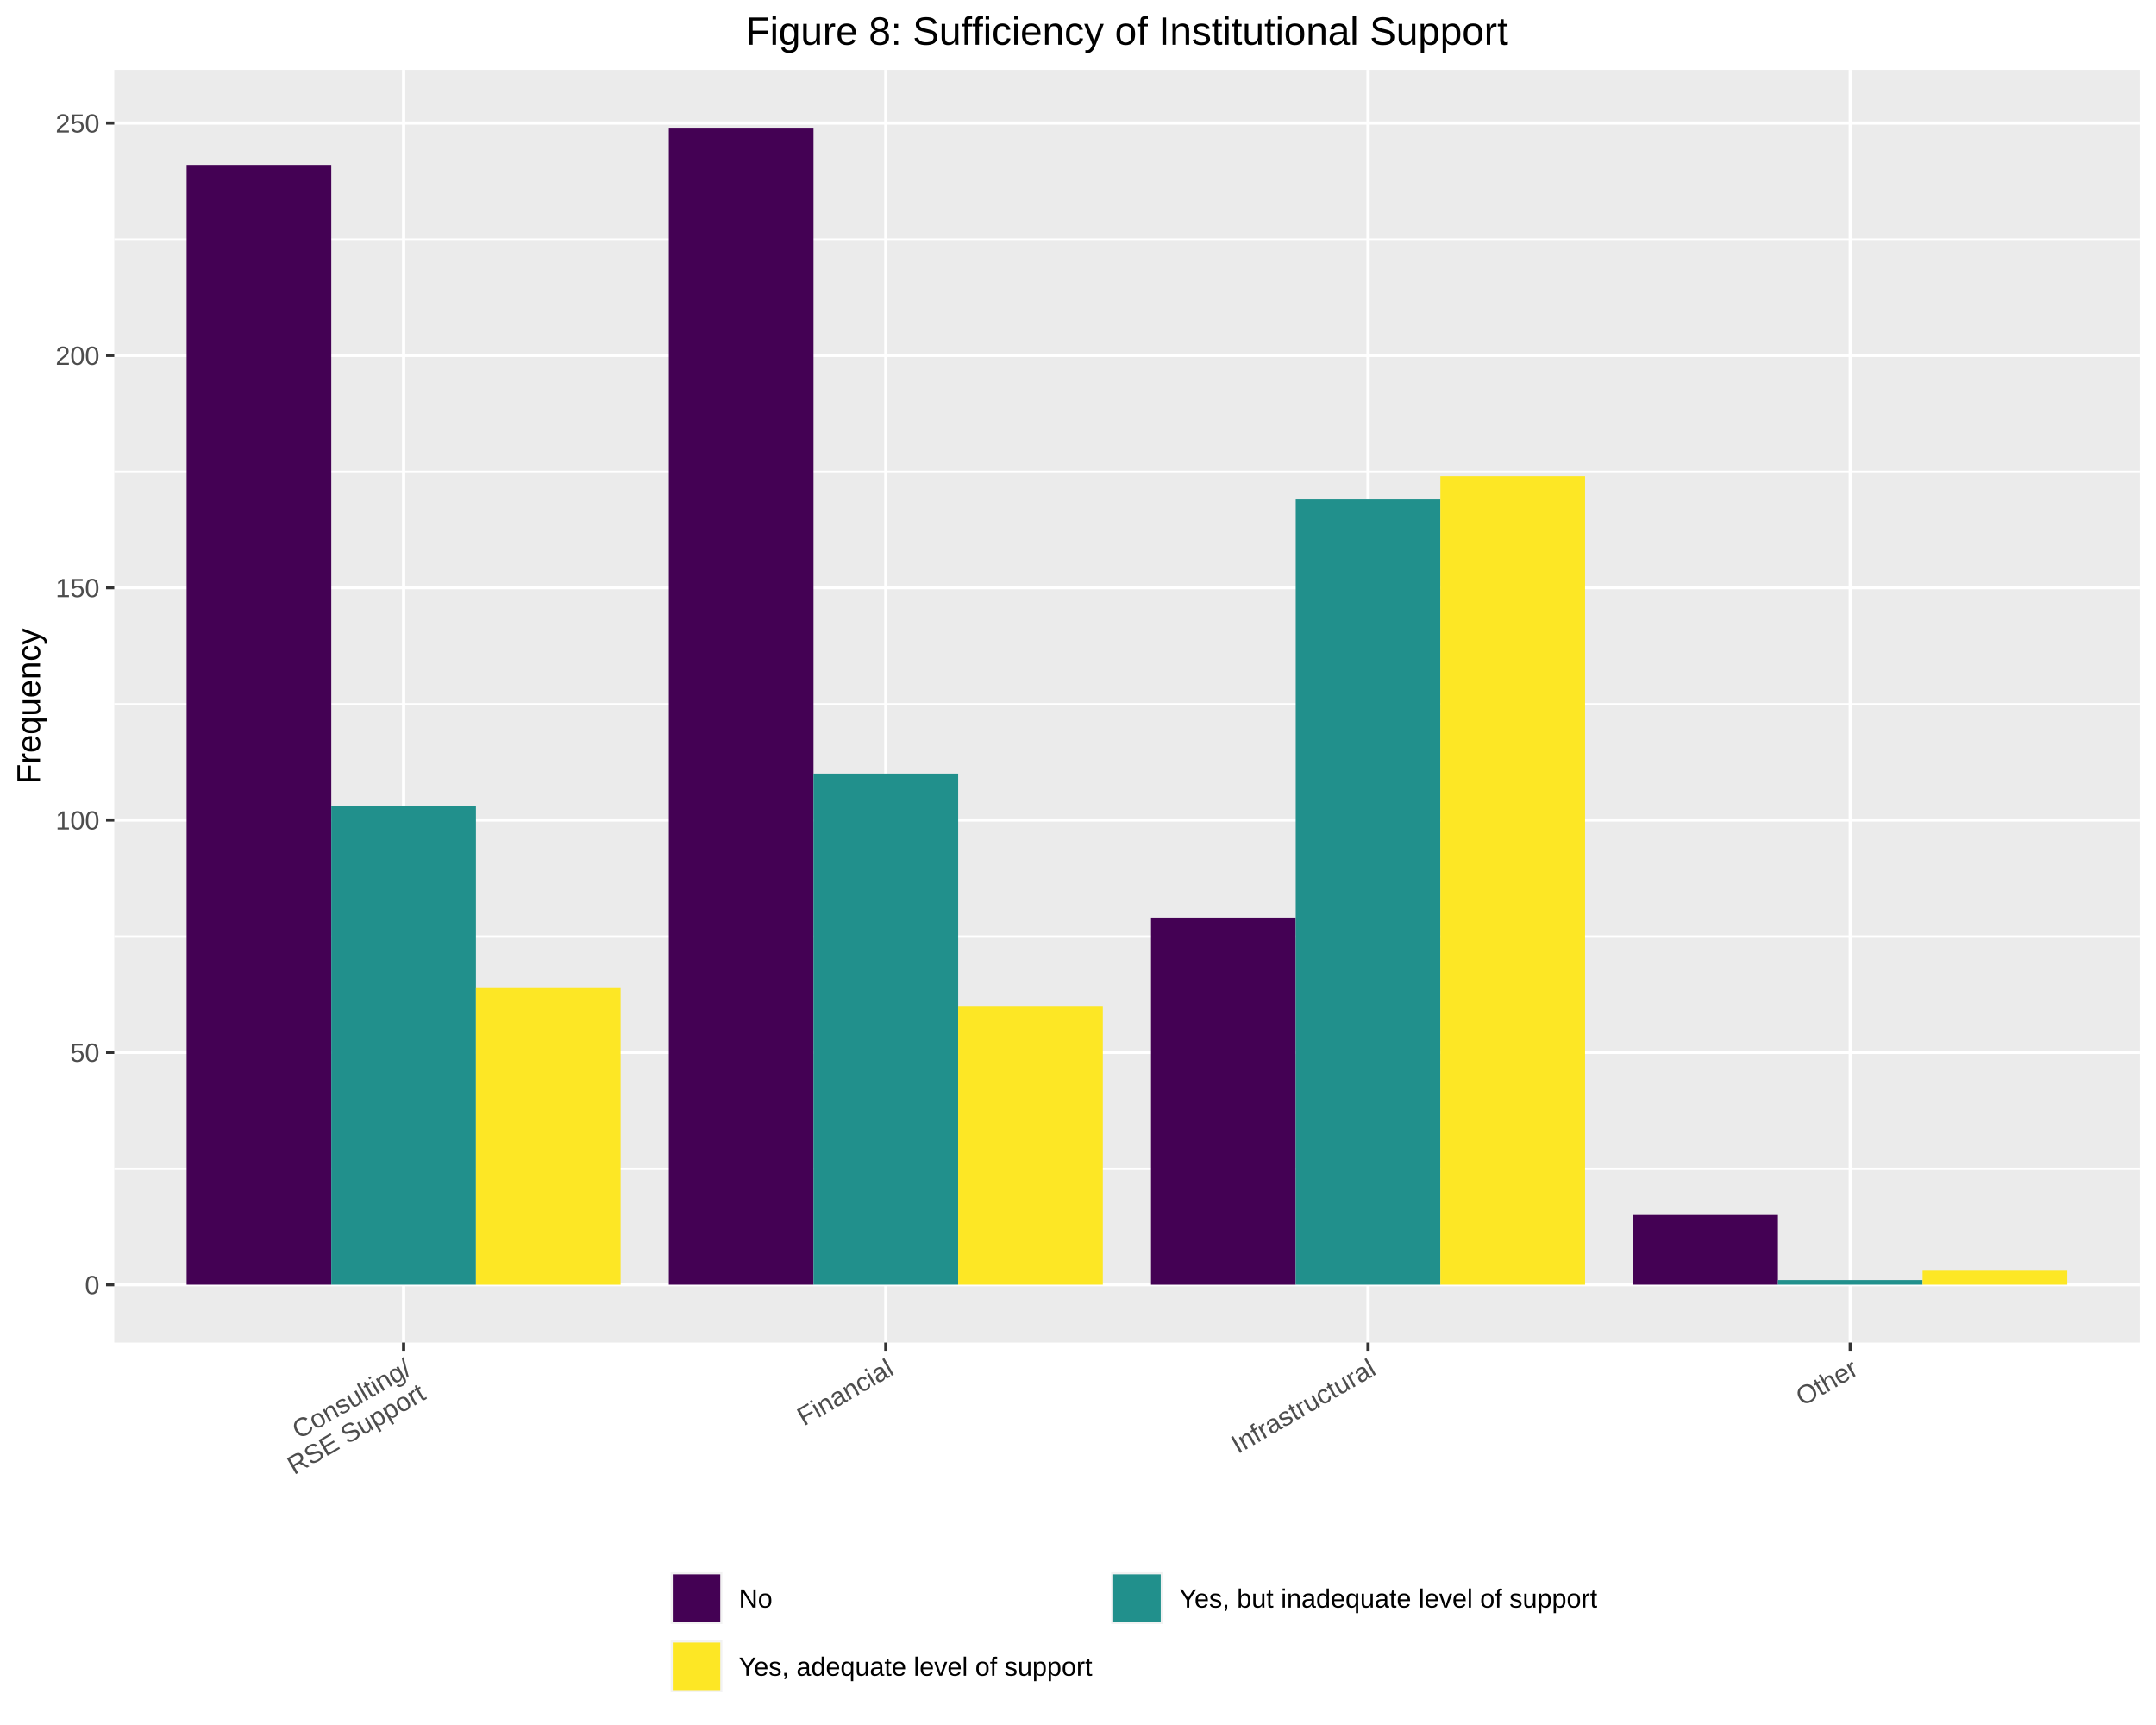
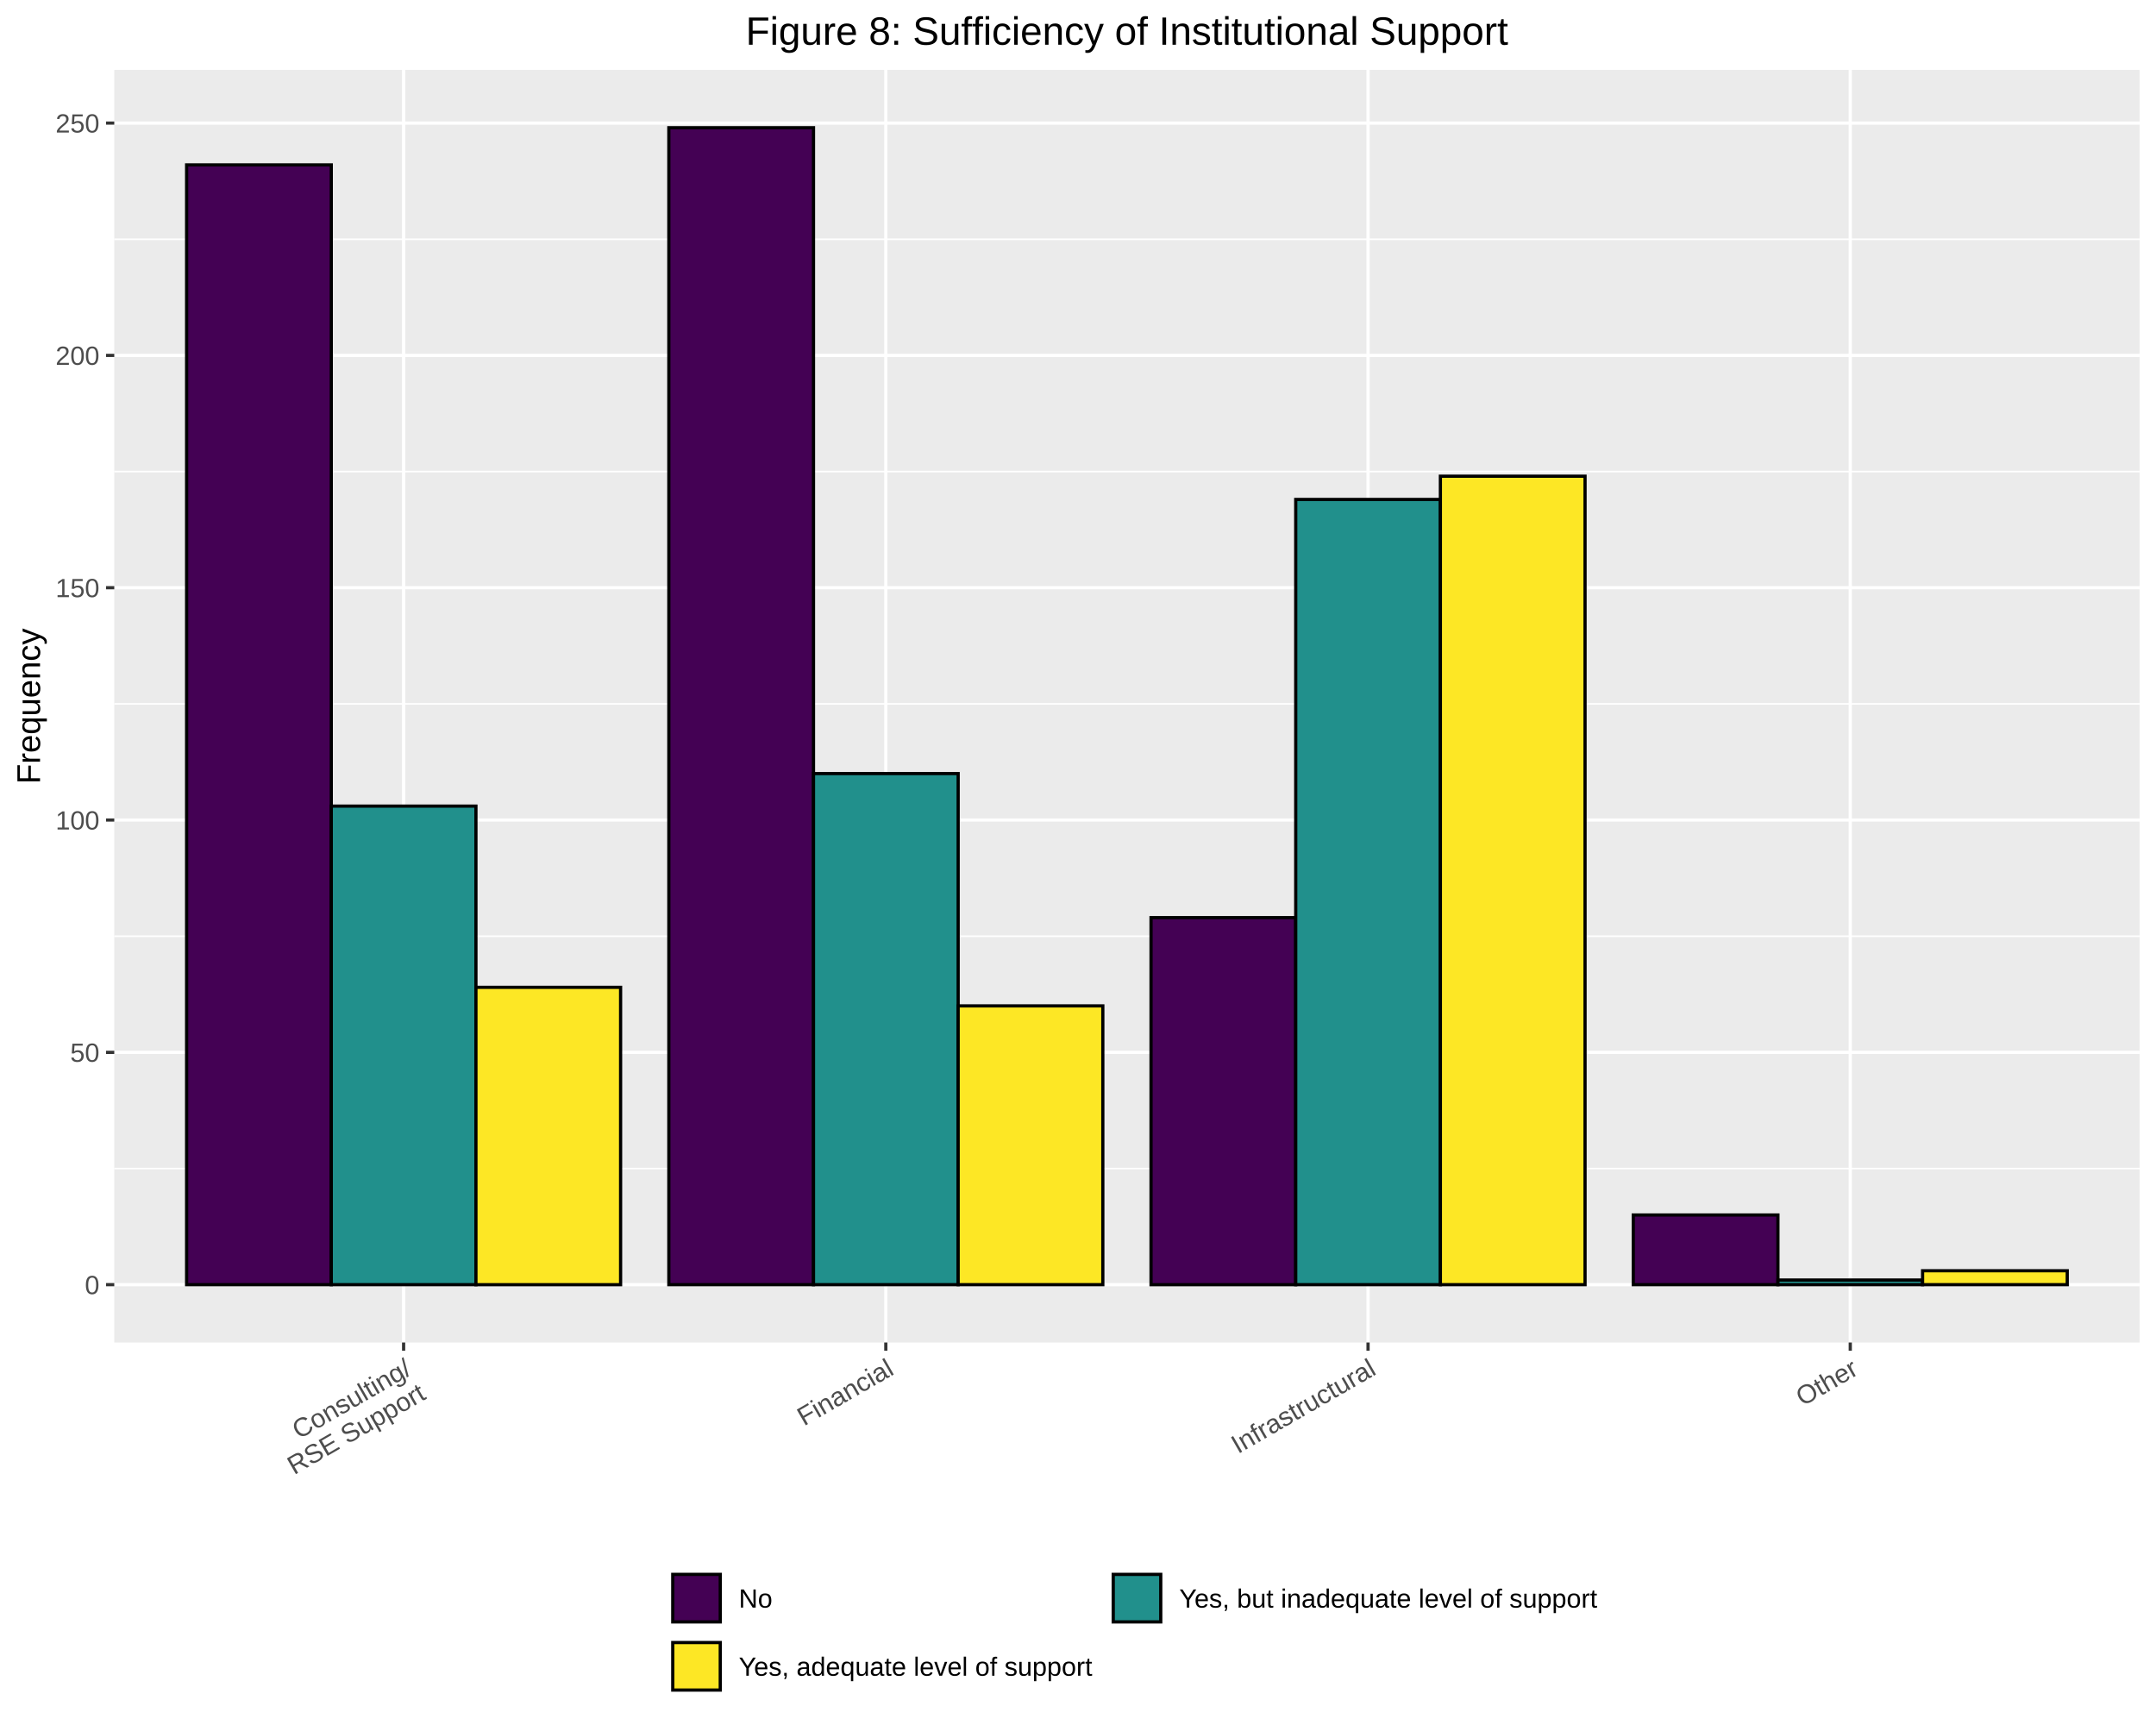
<svg xmlns="http://www.w3.org/2000/svg" class="svglite" width="720.00pt" height="576.00pt" viewBox="0 0 720.00 576.00">
  <defs>
    <style type="text/css">
    .svglite line, .svglite polyline, .svglite polygon, .svglite path, .svglite rect, .svglite circle {
      fill: none;
      stroke: #000000;
      stroke-linecap: round;
      stroke-linejoin: round;
      stroke-miterlimit: 10.00;
    }
    .svglite text {
      white-space: pre;
    }
  </style>
  </defs>
  <rect width="100%" height="100%" style="stroke: none; fill: #FFFFFF;" />
  <defs>
    <clipPath id="cpMC4wMHw3MjAuMDB8MC4wMHw1NzYuMDA=">
      <rect x="0.00" y="0.00" width="720.00" height="576.00" />
    </clipPath>
  </defs>
  <g clip-path="url(#cpMC4wMHw3MjAuMDB8MC4wMHw1NzYuMDA=)">
    <rect x="0.00" y="0.00" width="720.00" height="576.00" style="stroke-width: 1.07; stroke: #FFFFFF; fill: #FFFFFF;" />
  </g>
  <defs>
    <clipPath id="cpMzguMTZ8NzE0LjUyfDIzLjM0fDQ0OC4yOQ==">
      <rect x="38.16" y="23.34" width="676.36" height="424.95" />
    </clipPath>
  </defs>
  <g clip-path="url(#cpMzguMTZ8NzE0LjUyfDIzLjM0fDQ0OC4yOQ==)">
    <rect x="38.16" y="23.34" width="676.36" height="424.95" style="stroke-width: 1.07; stroke: none; fill: #EBEBEB;" />
    <polyline points="38.16,390.19 714.52,390.19 " style="stroke-width: 0.53; stroke: #FFFFFF; stroke-linecap: butt;" />
    <polyline points="38.16,312.61 714.52,312.61 " style="stroke-width: 0.53; stroke: #FFFFFF; stroke-linecap: butt;" />
    <polyline points="38.16,235.04 714.52,235.04 " style="stroke-width: 0.53; stroke: #FFFFFF; stroke-linecap: butt;" />
    <polyline points="38.16,157.46 714.52,157.46 " style="stroke-width: 0.53; stroke: #FFFFFF; stroke-linecap: butt;" />
    <polyline points="38.16,79.89 714.52,79.89 " style="stroke-width: 0.53; stroke: #FFFFFF; stroke-linecap: butt;" />
    <polyline points="38.16,428.97 714.52,428.97 " style="stroke-width: 1.07; stroke: #FFFFFF; stroke-linecap: butt;" />
    <polyline points="38.16,351.40 714.52,351.40 " style="stroke-width: 1.07; stroke: #FFFFFF; stroke-linecap: butt;" />
    <polyline points="38.16,273.82 714.52,273.82 " style="stroke-width: 1.07; stroke: #FFFFFF; stroke-linecap: butt;" />
    <polyline points="38.16,196.25 714.52,196.25 " style="stroke-width: 1.07; stroke: #FFFFFF; stroke-linecap: butt;" />
    <polyline points="38.16,118.67 714.52,118.67 " style="stroke-width: 1.07; stroke: #FFFFFF; stroke-linecap: butt;" />
    <polyline points="38.16,41.10 714.52,41.10 " style="stroke-width: 1.07; stroke: #FFFFFF; stroke-linecap: butt;" />
    <polyline points="134.79,448.29 134.79,23.34 " style="stroke-width: 1.07; stroke: #FFFFFF; stroke-linecap: butt;" />
    <polyline points="295.82,448.29 295.82,23.34 " style="stroke-width: 1.07; stroke: #FFFFFF; stroke-linecap: butt;" />
    <polyline points="456.86,448.29 456.86,23.34 " style="stroke-width: 1.07; stroke: #FFFFFF; stroke-linecap: butt;" />
    <polyline points="617.90,448.29 617.90,23.34 " style="stroke-width: 1.07; stroke: #FFFFFF; stroke-linecap: butt;" />
-     <rect x="62.32" y="55.06" width="48.31" height="373.91" style="stroke-width: 1.07; stroke: none; stroke-linecap: square; stroke-linejoin: miter; fill: #440154;" />
-     <rect x="110.63" y="269.17" width="48.31" height="159.80" style="stroke-width: 1.07; stroke: none; stroke-linecap: square; stroke-linejoin: miter; fill: #21908C;" />
-     <rect x="158.94" y="329.68" width="48.31" height="99.30" style="stroke-width: 1.07; stroke: none; stroke-linecap: square; stroke-linejoin: miter; fill: #FDE725;" />
-     <rect x="223.36" y="42.65" width="48.31" height="386.32" style="stroke-width: 1.07; stroke: none; stroke-linecap: square; stroke-linejoin: miter; fill: #440154;" />
-     <rect x="271.67" y="258.31" width="48.31" height="170.66" style="stroke-width: 1.07; stroke: none; stroke-linecap: square; stroke-linejoin: miter; fill: #21908C;" />
-     <rect x="319.98" y="335.88" width="48.31" height="93.09" style="stroke-width: 1.07; stroke: none; stroke-linecap: square; stroke-linejoin: miter; fill: #FDE725;" />
-     <rect x="384.39" y="306.41" width="48.31" height="122.57" style="stroke-width: 1.07; stroke: none; stroke-linecap: square; stroke-linejoin: miter; fill: #440154;" />
-     <rect x="432.71" y="166.77" width="48.31" height="262.20" style="stroke-width: 1.07; stroke: none; stroke-linecap: square; stroke-linejoin: miter; fill: #21908C;" />
-     <rect x="481.02" y="159.01" width="48.31" height="269.96" style="stroke-width: 1.07; stroke: none; stroke-linecap: square; stroke-linejoin: miter; fill: #FDE725;" />
-     <rect x="545.43" y="405.70" width="48.31" height="23.27" style="stroke-width: 1.07; stroke: none; stroke-linecap: square; stroke-linejoin: miter; fill: #440154;" />
-     <rect x="593.74" y="427.42" width="48.31" height="1.55" style="stroke-width: 1.07; stroke: none; stroke-linecap: square; stroke-linejoin: miter; fill: #21908C;" />
-     <rect x="642.05" y="424.32" width="48.31" height="4.65" style="stroke-width: 1.07; stroke: none; stroke-linecap: square; stroke-linejoin: miter; fill: #FDE725;" />
+     <rect x="62.32" y="55.06" width="48.31" height="373.91" style="stroke-width: 1.07; stroke-linecap: square; stroke-linejoin: miter; fill: #440154;" />
+     <rect x="110.63" y="269.17" width="48.31" height="159.80" style="stroke-width: 1.07; stroke-linecap: square; stroke-linejoin: miter; fill: #21908C;" />
+     <rect x="158.94" y="329.68" width="48.31" height="99.30" style="stroke-width: 1.07; stroke-linecap: square; stroke-linejoin: miter; fill: #FDE725;" />
+     <rect x="223.36" y="42.65" width="48.31" height="386.32" style="stroke-width: 1.07; stroke-linecap: square; stroke-linejoin: miter; fill: #440154;" />
+     <rect x="271.67" y="258.31" width="48.31" height="170.66" style="stroke-width: 1.07; stroke-linecap: square; stroke-linejoin: miter; fill: #21908C;" />
+     <rect x="319.98" y="335.88" width="48.31" height="93.09" style="stroke-width: 1.07; stroke-linecap: square; stroke-linejoin: miter; fill: #FDE725;" />
+     <rect x="384.39" y="306.41" width="48.31" height="122.57" style="stroke-width: 1.07; stroke-linecap: square; stroke-linejoin: miter; fill: #440154;" />
+     <rect x="432.71" y="166.77" width="48.31" height="262.20" style="stroke-width: 1.07; stroke-linecap: square; stroke-linejoin: miter; fill: #21908C;" />
+     <rect x="481.02" y="159.01" width="48.31" height="269.96" style="stroke-width: 1.07; stroke-linecap: square; stroke-linejoin: miter; fill: #FDE725;" />
+     <rect x="545.43" y="405.70" width="48.31" height="23.27" style="stroke-width: 1.07; stroke-linecap: square; stroke-linejoin: miter; fill: #440154;" />
+     <rect x="593.74" y="427.42" width="48.31" height="1.55" style="stroke-width: 1.07; stroke-linecap: square; stroke-linejoin: miter; fill: #21908C;" />
+     <rect x="642.05" y="424.32" width="48.31" height="4.65" style="stroke-width: 1.07; stroke-linecap: square; stroke-linejoin: miter; fill: #FDE725;" />
  </g>
  <g clip-path="url(#cpMC4wMHw3MjAuMDB8MC4wMHw1NzYuMDA=)">
    <text x="33.23" y="432.13" text-anchor="end" style="font-size: 8.80px;fill: #4D4D4D; font-family: &quot;Arial&quot;;" textLength="4.90px" lengthAdjust="spacingAndGlyphs">0</text>
    <text x="33.23" y="354.55" text-anchor="end" style="font-size: 8.80px;fill: #4D4D4D; font-family: &quot;Arial&quot;;" textLength="9.79px" lengthAdjust="spacingAndGlyphs">50</text>
    <text x="33.23" y="276.98" text-anchor="end" style="font-size: 8.80px;fill: #4D4D4D; font-family: &quot;Arial&quot;;" textLength="14.69px" lengthAdjust="spacingAndGlyphs">100</text>
    <text x="33.23" y="199.40" text-anchor="end" style="font-size: 8.80px;fill: #4D4D4D; font-family: &quot;Arial&quot;;" textLength="14.69px" lengthAdjust="spacingAndGlyphs">150</text>
    <text x="33.23" y="121.83" text-anchor="end" style="font-size: 8.80px;fill: #4D4D4D; font-family: &quot;Arial&quot;;" textLength="14.69px" lengthAdjust="spacingAndGlyphs">200</text>
    <text x="33.23" y="44.25" text-anchor="end" style="font-size: 8.80px;fill: #4D4D4D; font-family: &quot;Arial&quot;;" textLength="14.69px" lengthAdjust="spacingAndGlyphs">250</text>
    <polyline points="35.42,428.97 38.16,428.97 " style="stroke-width: 1.07; stroke: #333333; stroke-linecap: butt;" />
    <polyline points="35.42,351.40 38.16,351.40 " style="stroke-width: 1.07; stroke: #333333; stroke-linecap: butt;" />
    <polyline points="35.42,273.82 38.16,273.82 " style="stroke-width: 1.07; stroke: #333333; stroke-linecap: butt;" />
    <polyline points="35.42,196.25 38.16,196.25 " style="stroke-width: 1.07; stroke: #333333; stroke-linecap: butt;" />
    <polyline points="35.42,118.67 38.16,118.67 " style="stroke-width: 1.07; stroke: #333333; stroke-linecap: butt;" />
    <polyline points="35.42,41.10 38.16,41.10 " style="stroke-width: 1.07; stroke: #333333; stroke-linecap: butt;" />
    <polyline points="134.79,451.03 134.79,448.29 " style="stroke-width: 1.07; stroke: #333333; stroke-linecap: butt;" />
    <polyline points="295.82,451.03 295.82,448.29 " style="stroke-width: 1.07; stroke: #333333; stroke-linecap: butt;" />
    <polyline points="456.86,451.03 456.86,448.29 " style="stroke-width: 1.07; stroke: #333333; stroke-linecap: butt;" />
    <polyline points="617.90,451.03 617.90,448.29 " style="stroke-width: 1.07; stroke: #333333; stroke-linecap: butt;" />
    <text transform="translate(137.94,458.68) rotate(-30)" text-anchor="end" style="font-size: 8.80px;fill: #4D4D4D; font-family: &quot;Arial&quot;;" textLength="46.45px" lengthAdjust="spacingAndGlyphs">Consulting/ </text>
    <text transform="translate(142.69,466.91) rotate(-30)" text-anchor="end" style="font-size: 8.80px;fill: #4D4D4D; font-family: &quot;Arial&quot;;" textLength="53.79px" lengthAdjust="spacingAndGlyphs"> RSE Support</text>
    <text transform="translate(298.98,458.68) rotate(-30)" text-anchor="end" style="font-size: 8.80px;fill: #4D4D4D; font-family: &quot;Arial&quot;;" textLength="35.21px" lengthAdjust="spacingAndGlyphs">Financial</text>
    <text transform="translate(460.01,458.68) rotate(-30)" text-anchor="end" style="font-size: 8.80px;fill: #4D4D4D; font-family: &quot;Arial&quot;;" textLength="53.78px" lengthAdjust="spacingAndGlyphs">Infrastructural</text>
    <text transform="translate(621.05,458.68) rotate(-30)" text-anchor="end" style="font-size: 8.80px;fill: #4D4D4D; font-family: &quot;Arial&quot;;" textLength="22.00px" lengthAdjust="spacingAndGlyphs">Other</text>
    <text transform="translate(13.37,235.81) rotate(-90)" text-anchor="middle" style="font-size: 11.00px; font-family: &quot;Arial&quot;;" textLength="51.98px" lengthAdjust="spacingAndGlyphs">Frequency</text>
    <rect x="213.00" y="519.52" width="326.69" height="51.00" style="stroke-width: 1.07; stroke: none; fill: #FFFFFF;" />
    <rect x="223.96" y="525.00" width="17.28" height="17.28" style="stroke-width: 1.07; stroke: none; fill: #F2F2F2;" />
-     <rect x="224.67" y="525.71" width="15.86" height="15.86" style="stroke-width: 1.07; stroke: none; stroke-linecap: square; stroke-linejoin: miter; fill: #440154;" />
+     <rect x="224.67" y="525.71" width="15.86" height="15.86" style="stroke-width: 1.07; stroke-linecap: square; stroke-linejoin: miter; fill: #440154;" />
    <rect x="371.06" y="525.00" width="17.28" height="17.28" style="stroke-width: 1.07; stroke: none; fill: #F2F2F2;" />
-     <rect x="371.77" y="525.71" width="15.86" height="15.86" style="stroke-width: 1.07; stroke: none; stroke-linecap: square; stroke-linejoin: miter; fill: #21908C;" />
+     <rect x="371.77" y="525.71" width="15.86" height="15.86" style="stroke-width: 1.07; stroke-linecap: square; stroke-linejoin: miter; fill: #21908C;" />
    <rect x="223.96" y="547.76" width="17.28" height="17.28" style="stroke-width: 1.07; stroke: none; fill: #F2F2F2;" />
-     <rect x="224.67" y="548.47" width="15.86" height="15.86" style="stroke-width: 1.07; stroke: none; stroke-linecap: square; stroke-linejoin: miter; fill: #FDE725;" />
+     <rect x="224.67" y="548.47" width="15.86" height="15.86" style="stroke-width: 1.07; stroke-linecap: square; stroke-linejoin: miter; fill: #FDE725;" />
    <text x="246.72" y="536.80" style="font-size: 8.80px; font-family: &quot;Arial&quot;;" textLength="11.25px" lengthAdjust="spacingAndGlyphs">No</text>
    <text x="393.82" y="536.80" style="font-size: 8.80px; font-family: &quot;Arial&quot;;" textLength="140.39px" lengthAdjust="spacingAndGlyphs">Yes, but inadequate level of support</text>
    <text x="246.72" y="559.55" style="font-size: 8.80px; font-family: &quot;Arial&quot;;" textLength="118.86px" lengthAdjust="spacingAndGlyphs">Yes, adequate level of support</text>
    <text x="376.34" y="14.94" text-anchor="middle" style="font-size: 13.20px; font-family: &quot;Arial&quot;;" textLength="254.43px" lengthAdjust="spacingAndGlyphs">Figure 8: Sufﬁciency of Institutional Support</text>
  </g>
</svg>
